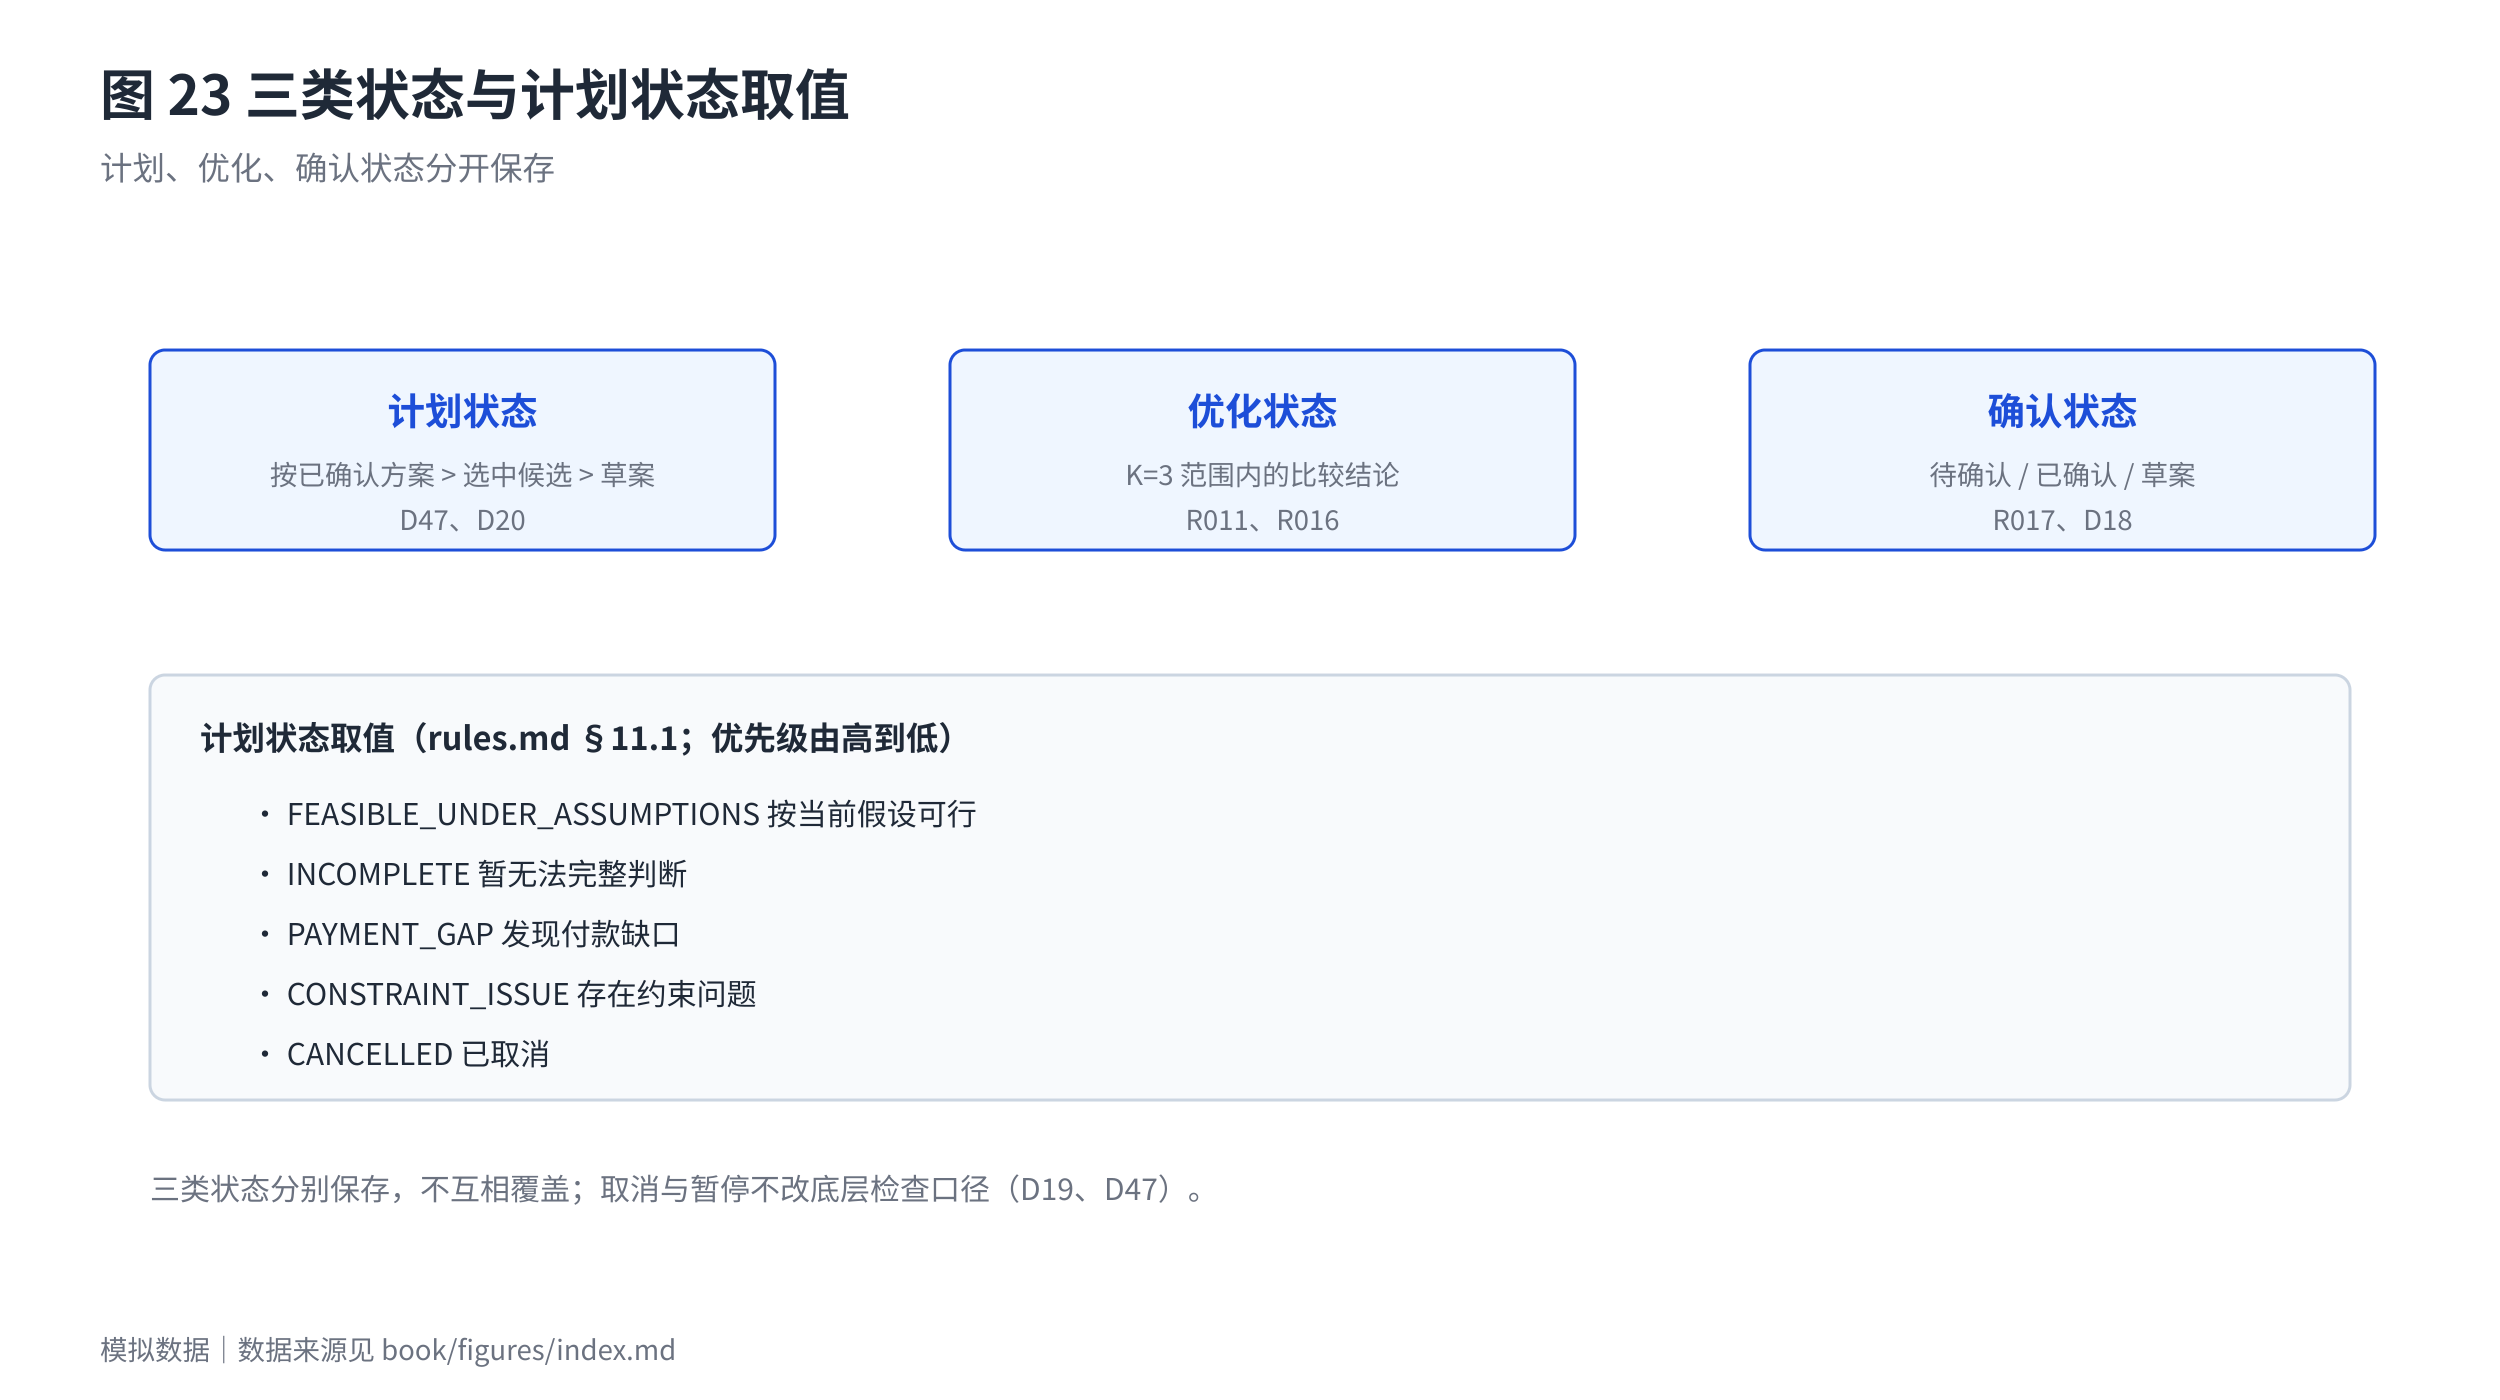
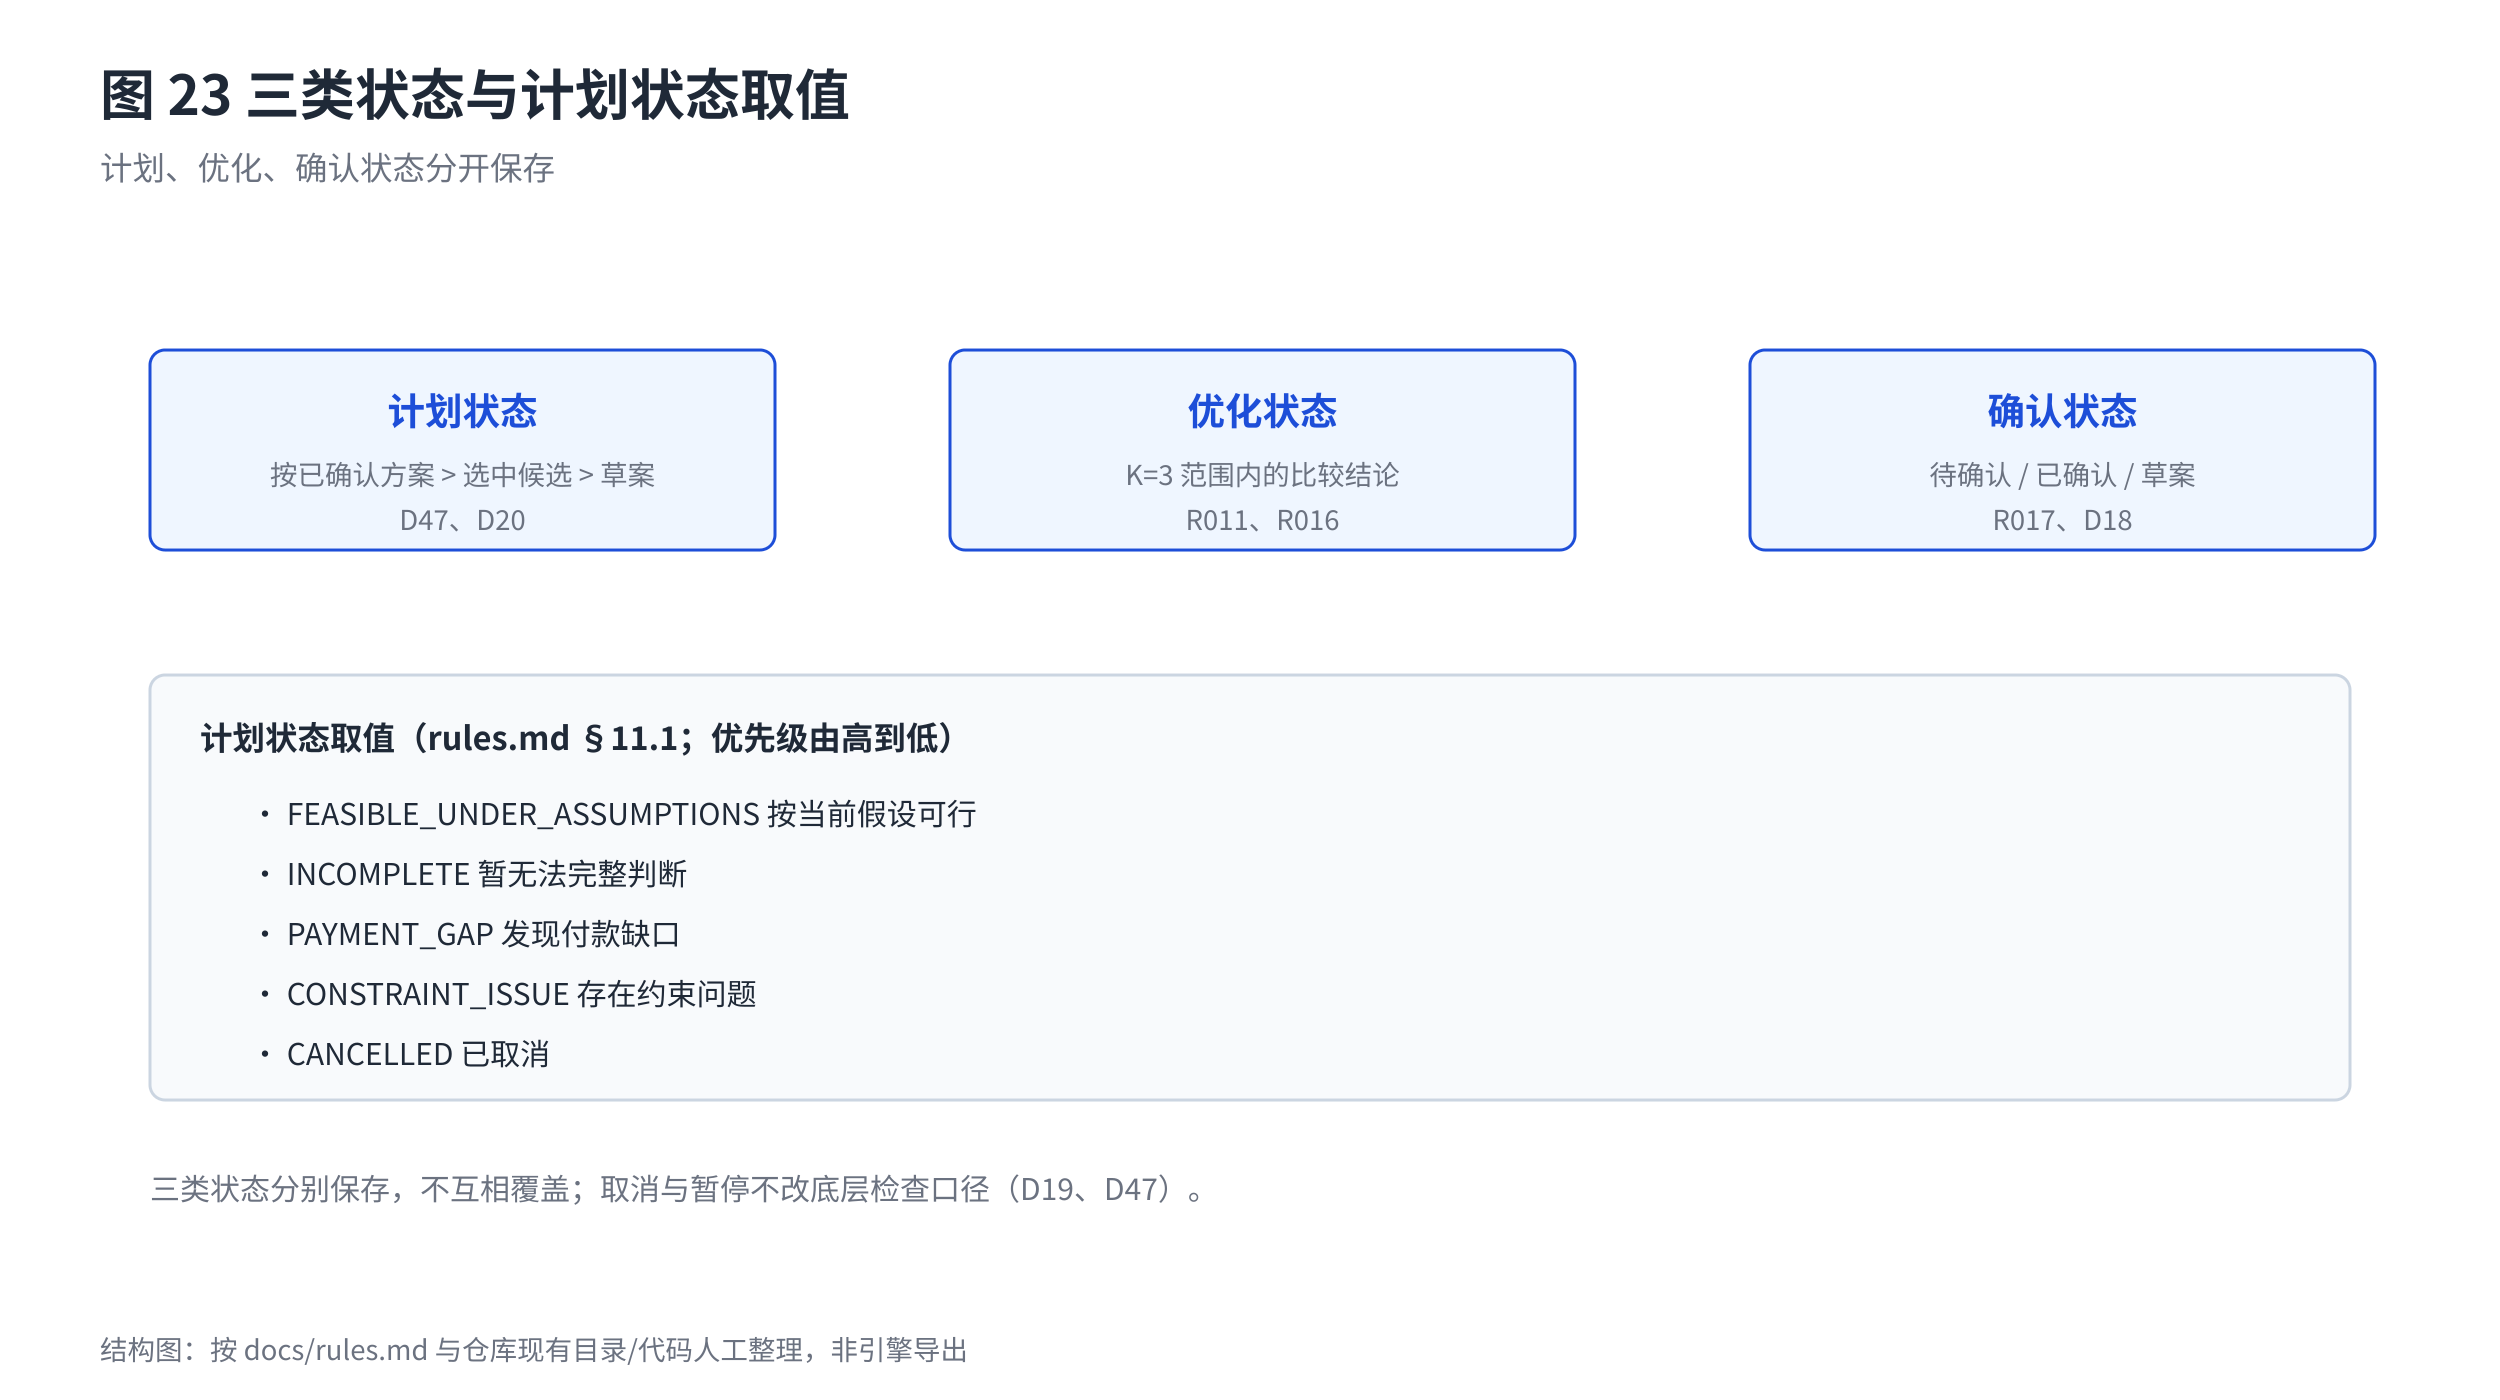
<svg xmlns="http://www.w3.org/2000/svg" viewBox="0 0 1000 560" width="1000" height="560" role="img" aria-label="图 23 三类状态与计划状态取值">
  <rect x="0" y="0" width="1000" height="560" rx="0" fill="#ffffff" stroke="#ffffff" stroke-width="1.2" />
  <text x="40" y="46" font-size="22" font-family="'Noto Sans CJK SC','Microsoft YaHei',sans-serif" text-anchor="start" font-weight="bold" fill="#1f2937">图 23 三类状态与计划状态取值</text>
  <text x="40" y="72" font-size="13" font-family="'Noto Sans CJK SC','Microsoft YaHei',sans-serif" text-anchor="start" font-weight="normal" fill="#6b7280">计划、优化、确认状态分开保存</text>
  <rect x="60" y="140" width="250" height="80" rx="6" fill="#eff6ff" stroke="#1d4ed8" stroke-width="1.2" />
  <text x="185" y="170" font-size="15" font-family="'Noto Sans CJK SC','Microsoft YaHei',sans-serif" text-anchor="middle" font-weight="bold" fill="#1d4ed8">计划状态</text>
  <text x="185" y="194" font-size="11" font-family="'Noto Sans CJK SC','Microsoft YaHei',sans-serif" text-anchor="middle" font-weight="normal" fill="#6b7280">按已确认方案 &gt; 选中候选 &gt; 草案</text>
  <text x="185" y="212" font-size="11" font-family="'Noto Sans CJK SC','Microsoft YaHei',sans-serif" text-anchor="middle" font-weight="normal" fill="#6b7280">D47、D20</text>
  <rect x="380" y="140" width="250" height="80" rx="6" fill="#eff6ff" stroke="#1d4ed8" stroke-width="1.2" />
  <text x="505" y="170" font-size="15" font-family="'Noto Sans CJK SC','Microsoft YaHei',sans-serif" text-anchor="middle" font-weight="bold" fill="#1d4ed8">优化状态</text>
  <text x="505" y="194" font-size="11" font-family="'Noto Sans CJK SC','Microsoft YaHei',sans-serif" text-anchor="middle" font-weight="normal" fill="#6b7280">K=3 范围内的比较结论</text>
  <text x="505" y="212" font-size="11" font-family="'Noto Sans CJK SC','Microsoft YaHei',sans-serif" text-anchor="middle" font-weight="normal" fill="#6b7280">R011、R016</text>
  <rect x="700" y="140" width="250" height="80" rx="6" fill="#eff6ff" stroke="#1d4ed8" stroke-width="1.2" />
  <text x="825" y="170" font-size="15" font-family="'Noto Sans CJK SC','Microsoft YaHei',sans-serif" text-anchor="middle" font-weight="bold" fill="#1d4ed8">确认状态</text>
  <text x="825" y="194" font-size="11" font-family="'Noto Sans CJK SC','Microsoft YaHei',sans-serif" text-anchor="middle" font-weight="normal" fill="#6b7280">待确认 / 已确认 / 草案</text>
  <text x="825" y="212" font-size="11" font-family="'Noto Sans CJK SC','Microsoft YaHei',sans-serif" text-anchor="middle" font-weight="normal" fill="#6b7280">R017、D18</text>
  <rect x="60" y="270" width="880" height="170" rx="6" fill="#f8fafc" stroke="#cbd5e1" stroke-width="1.2" />
  <text x="80" y="300" font-size="13" font-family="'Noto Sans CJK SC','Microsoft YaHei',sans-serif" text-anchor="start" font-weight="bold" fill="#1f2937">计划状态取值（rules.md §11.1；优先级由高到低）</text>
  <text x="100" y="330" font-size="12" font-family="'Noto Sans CJK SC','Microsoft YaHei',sans-serif" text-anchor="start" font-weight="normal" fill="#1f2937">· FEASIBLE_UNDER_ASSUMPTIONS 按当前假设可行</text>
  <text x="100" y="354" font-size="12" font-family="'Noto Sans CJK SC','Microsoft YaHei',sans-serif" text-anchor="start" font-weight="normal" fill="#1f2937">· INCOMPLETE 暂无法完整判断</text>
  <text x="100" y="378" font-size="12" font-family="'Noto Sans CJK SC','Microsoft YaHei',sans-serif" text-anchor="start" font-weight="normal" fill="#1f2937">· PAYMENT_GAP 发现付款缺口</text>
  <text x="100" y="402" font-size="12" font-family="'Noto Sans CJK SC','Microsoft YaHei',sans-serif" text-anchor="start" font-weight="normal" fill="#1f2937">· CONSTRAINT_ISSUE 存在约束问题</text>
  <text x="100" y="426" font-size="12" font-family="'Noto Sans CJK SC','Microsoft YaHei',sans-serif" text-anchor="start" font-weight="normal" fill="#1f2937">· CANCELLED 已取消</text>
  <text x="60" y="480" font-size="12" font-family="'Noto Sans CJK SC','Microsoft YaHei',sans-serif" text-anchor="start" font-weight="normal" fill="#6b7280">三类状态分别保存，不互相覆盖；取消与暂停不改底层检查口径（D19、D47）。</text>
-   <text x="40" y="544" font-size="11" font-family="'Noto Sans CJK SC','Microsoft YaHei',sans-serif" text-anchor="start" font-weight="normal" fill="#6b7280">模拟数据｜数据来源见 book/figures/index.md</text>
+   <text x="40" y="544" font-size="11" font-family="'Noto Sans CJK SC','Microsoft YaHei',sans-serif" text-anchor="start" font-weight="normal" fill="#6b7280">结构图：按 docs/rules.md 与仓库现有目录/代码人工整理，非引擎导出</text>
</svg>
